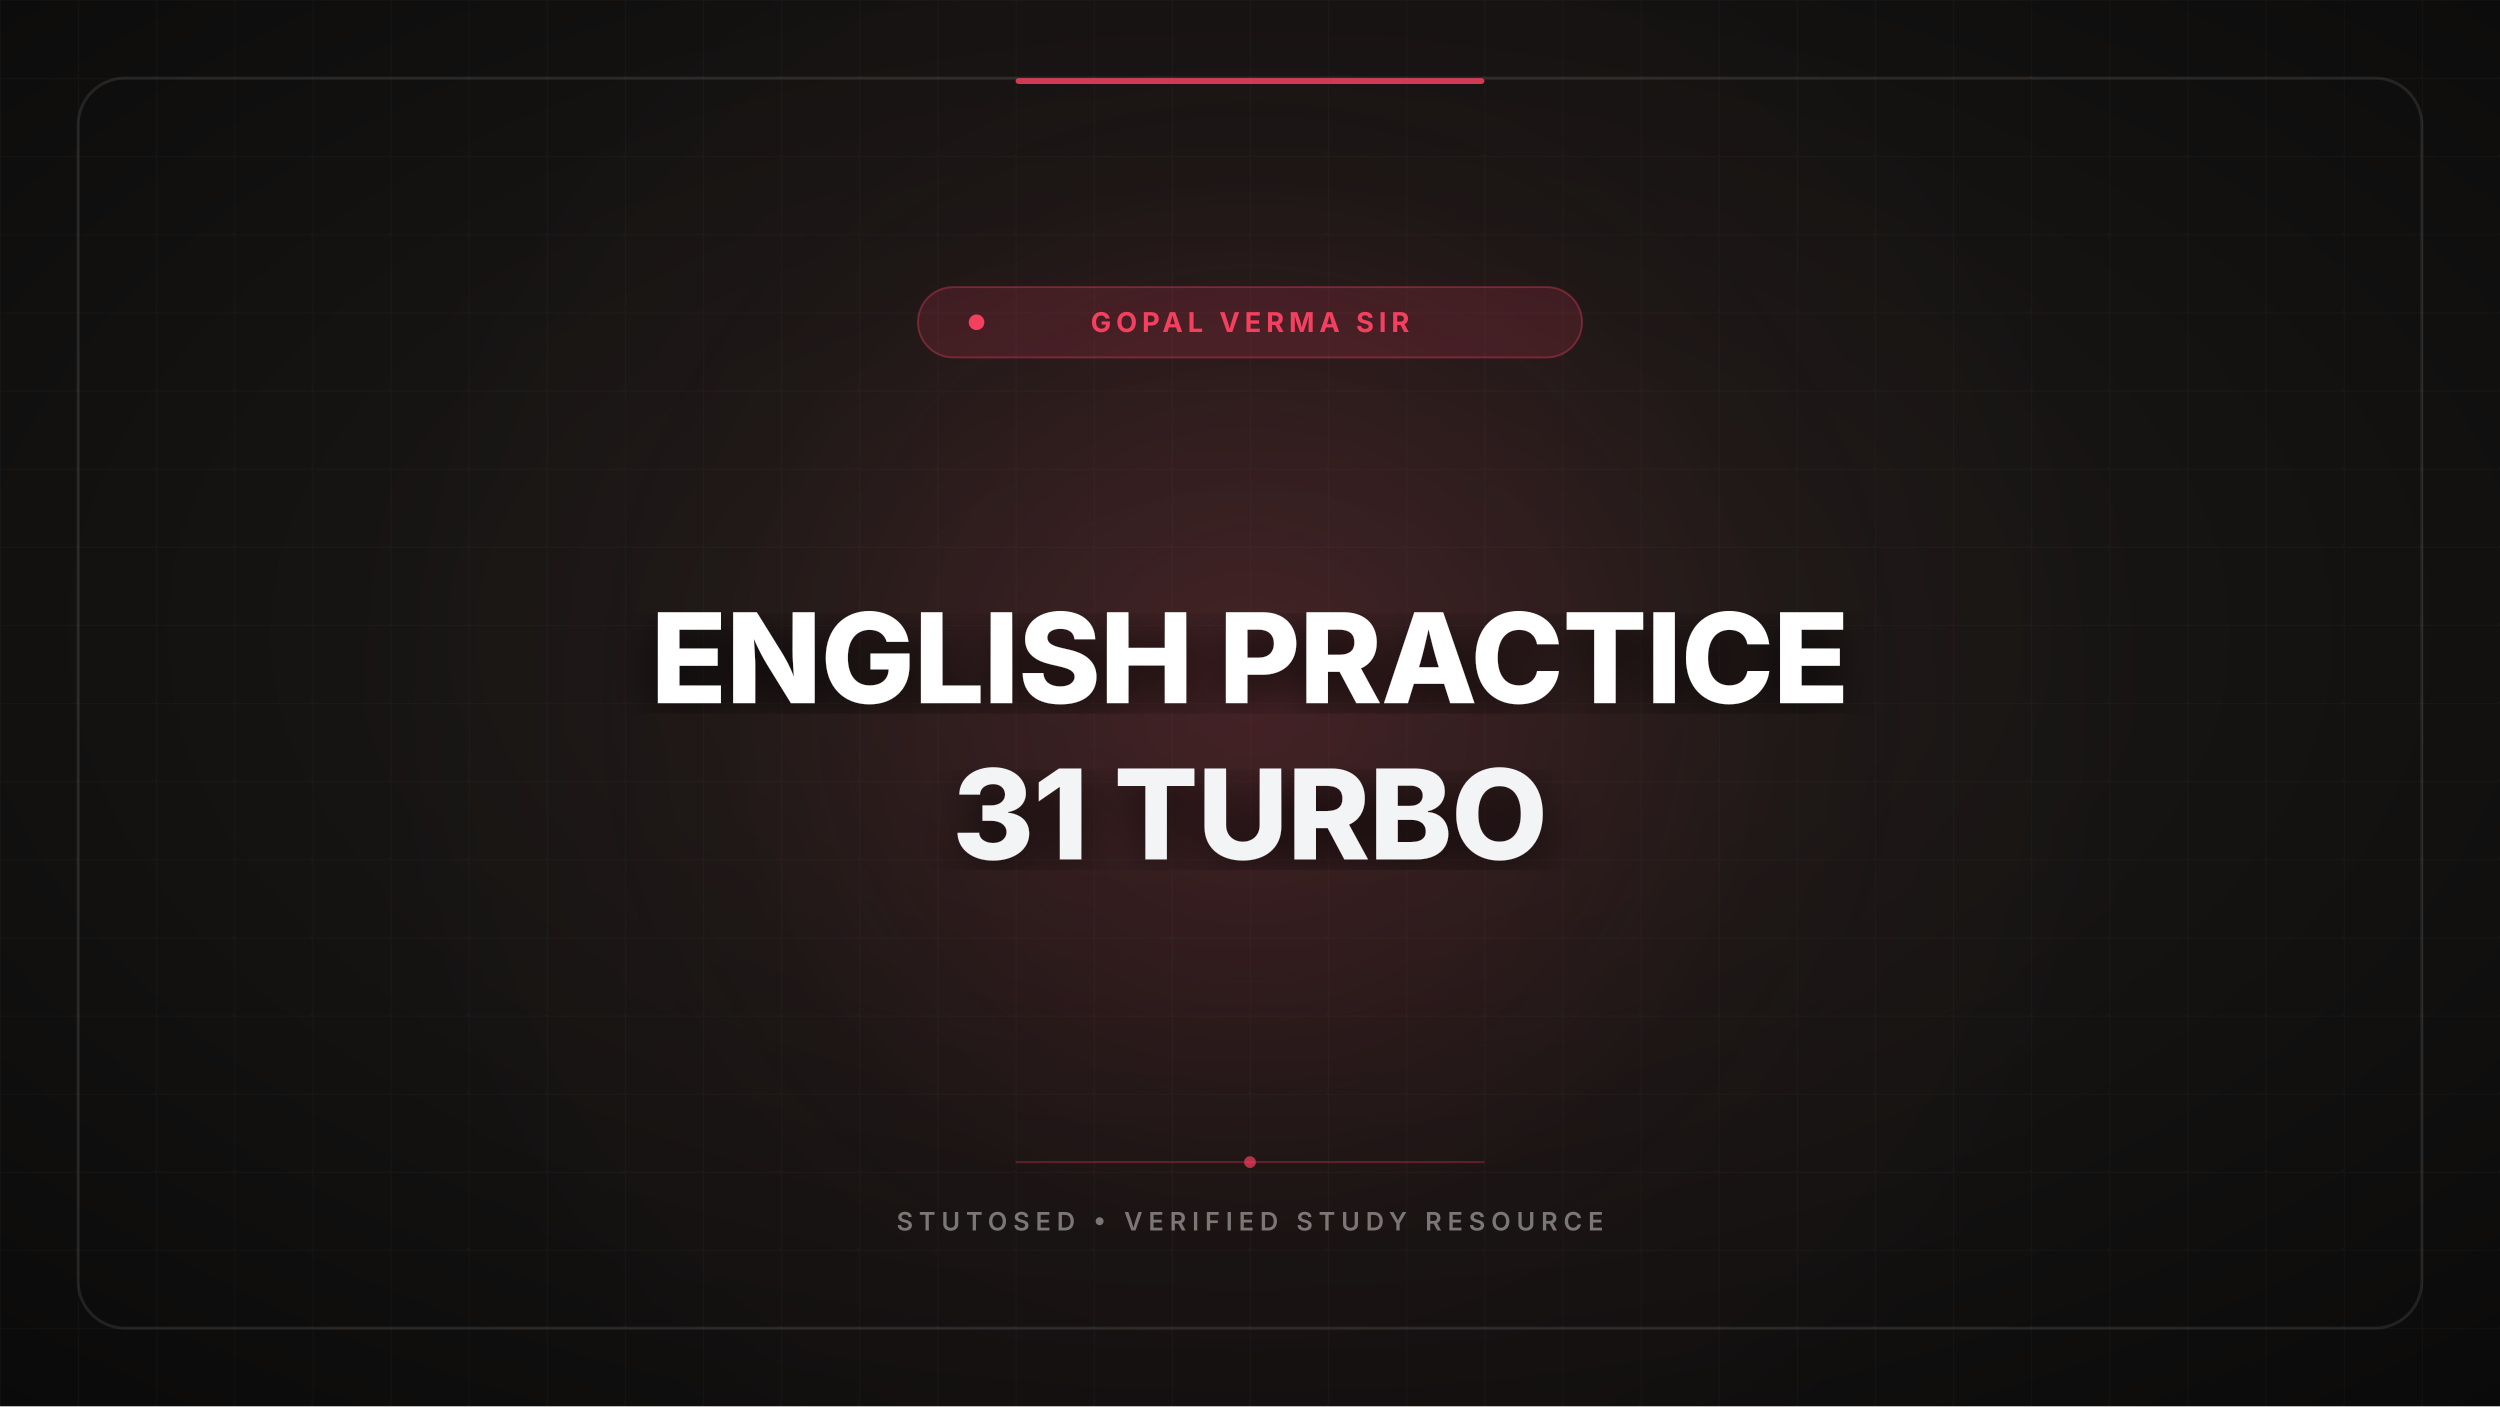
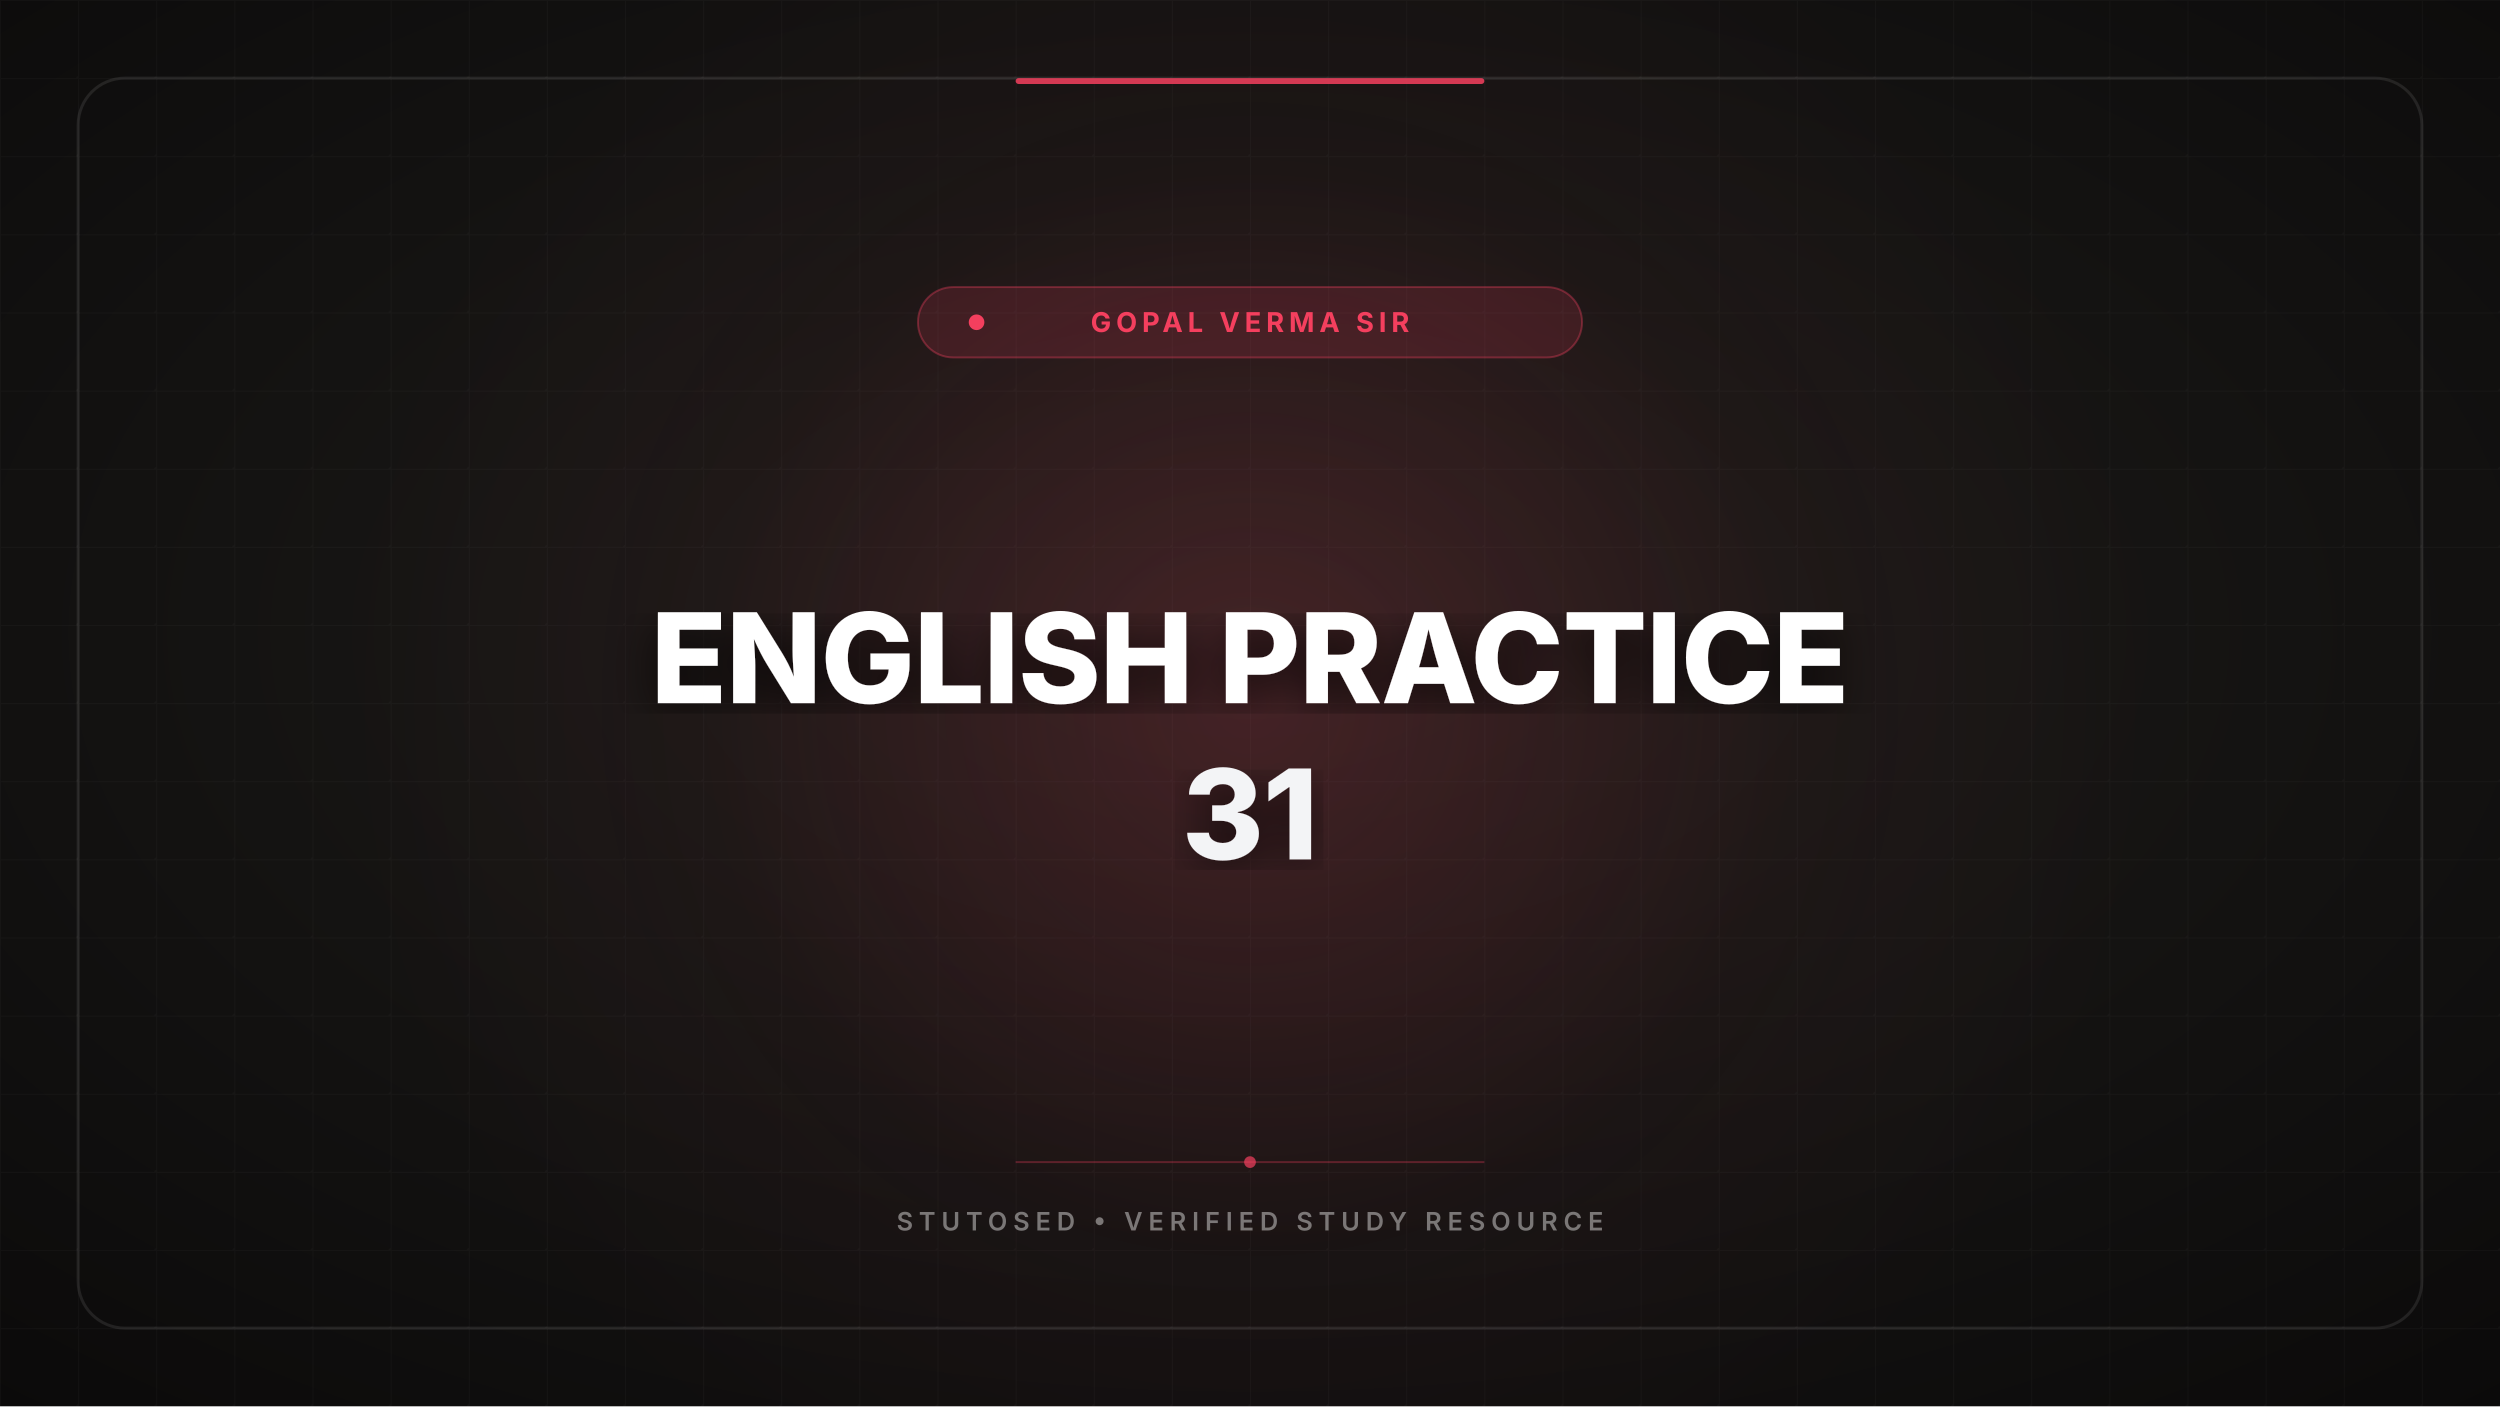
<svg xmlns="http://www.w3.org/2000/svg" viewBox="0 0 1280 720" width="1280" height="720">
  <defs>
    <radialGradient id="bg-grad" cx="50%" cy="45%" r="75%">
      <stop offset="0%" stop-color="#1f1d1a" />
      <stop offset="60%" stop-color="#131211" />
      <stop offset="100%" stop-color="#0b0a0a" />
    </radialGradient>
    <radialGradient id="accent-glow-rad" cx="50%" cy="50%" r="50%">
      <stop offset="0%" stop-color="#f43f5e" stop-opacity="0.18" />
      <stop offset="60%" stop-color="#f43f5e" stop-opacity="0.03" />
      <stop offset="100%" stop-color="#f43f5e" stop-opacity="0" />
    </radialGradient>
    <filter id="shadow" x="-10%" y="-10%" width="120%" height="120%">
      <feDropShadow dx="0" dy="6" stdDeviation="12" flood-color="#000000" flood-opacity="0.75" />
    </filter>
    <pattern id="grid-pattern" width="40" height="40" patternUnits="userSpaceOnUse">
      <path d="M 40 0 L 0 0 0 40" fill="none" stroke="rgba(255,255,255,0.025)" stroke-width="1" />
      <circle cx="40" cy="40" r="1" fill="rgba(255,255,255,0.025)" />
    </pattern>
  </defs>
  <rect width="1280" height="720" fill="url(#bg-grad)" />
  <rect width="1280" height="720" fill="url(#grid-pattern)" />
  <circle cx="640" cy="360" r="460" fill="url(#accent-glow-rad)" />
  <rect x="40" y="40" width="1200" height="640" rx="24" fill="none" stroke="rgba(255,255,255,0.09)" stroke-width="1.5" />
  <rect x="520" y="40" width="240" height="3" rx="1.5" fill="#f43f5e" opacity="0.85" />
  <g transform="translate(640, 165)">
    <rect x="-170" y="-18" width="340" height="36" rx="18" fill="#f43f5e" fill-opacity="0.15" stroke="#f43f5e" stroke-opacity="0.35" stroke-width="1" />
    <circle cx="-140" cy="0" r="4" fill="#f43f5e" />
    <text x="0" y="5" text-anchor="middle" font-family="'Space Grotesk', -apple-system, system-ui, sans-serif" font-size="14" font-weight="700" letter-spacing="2.5" fill="#f43f5e" text-transform="uppercase">
      GOPAL VERMA SIR
    </text>
  </g>
  <g>
    <text x="640" y="360" text-anchor="middle" font-family="'Space Grotesk', -apple-system, system-ui, sans-serif" font-size="64" font-weight="800" letter-spacing="-0.5" fill="#FFFFFF" filter="url(#shadow)">ENGLISH PRACTICE</text>
-     <text x="640" y="440" text-anchor="middle" font-family="'Space Grotesk', -apple-system, system-ui, sans-serif" font-size="64" font-weight="800" letter-spacing="-0.5" fill="#F3F4F6" filter="url(#shadow)">31 TURBO</text>
+     <text x="640" y="440" text-anchor="middle" font-family="'Space Grotesk', -apple-system, system-ui, sans-serif" font-size="64" font-weight="800" letter-spacing="-0.5" fill="#F3F4F6" filter="url(#shadow)">31</text>
  </g>
  <g transform="translate(640, 595)">
    <line x1="-120" y1="0" x2="120" y2="0" stroke="#f43f5e" stroke-opacity="0.3" stroke-width="1" />
    <circle cx="0" cy="0" r="3" fill="#f43f5e" opacity="0.7" />
  </g>
  <g transform="translate(640, 630)">
    <text x="0" y="0" text-anchor="middle" font-family="'Space Grotesk', -apple-system, system-ui, sans-serif" font-size="13" font-weight="600" letter-spacing="3" fill="rgba(255,255,255,0.42)">
      STUTOSED • VERIFIED STUDY RESOURCE
    </text>
  </g>
</svg>
